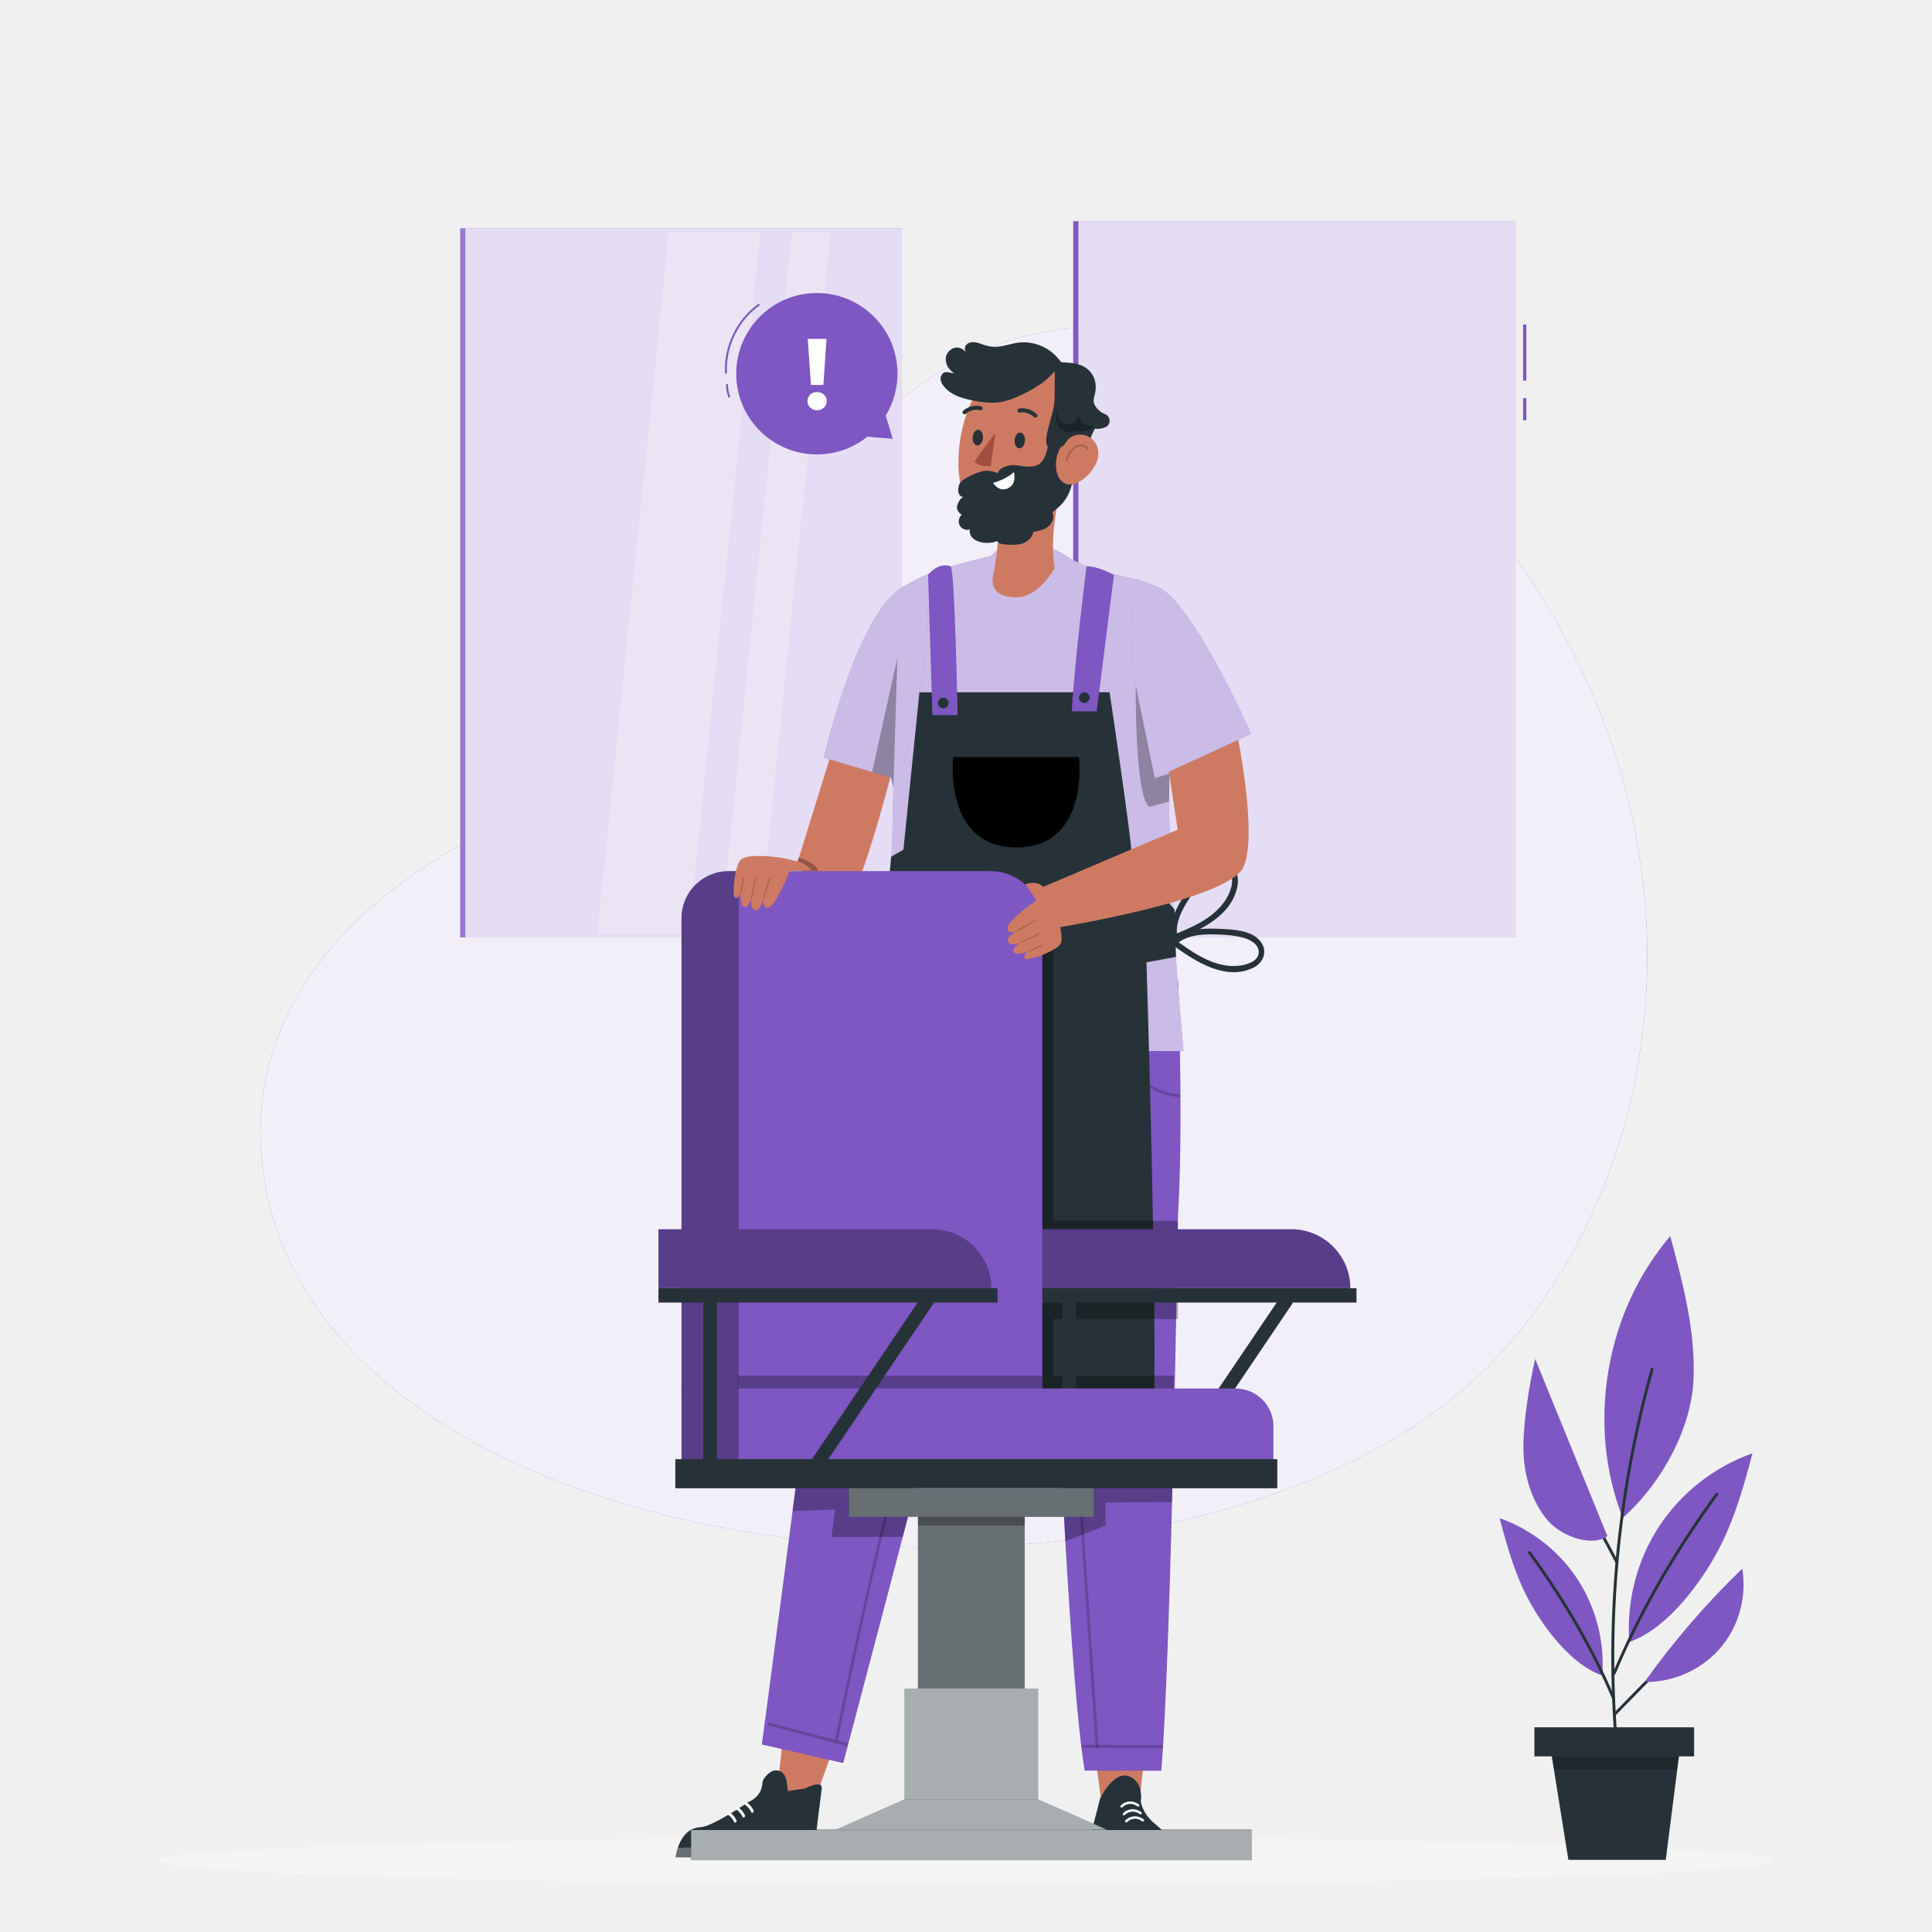
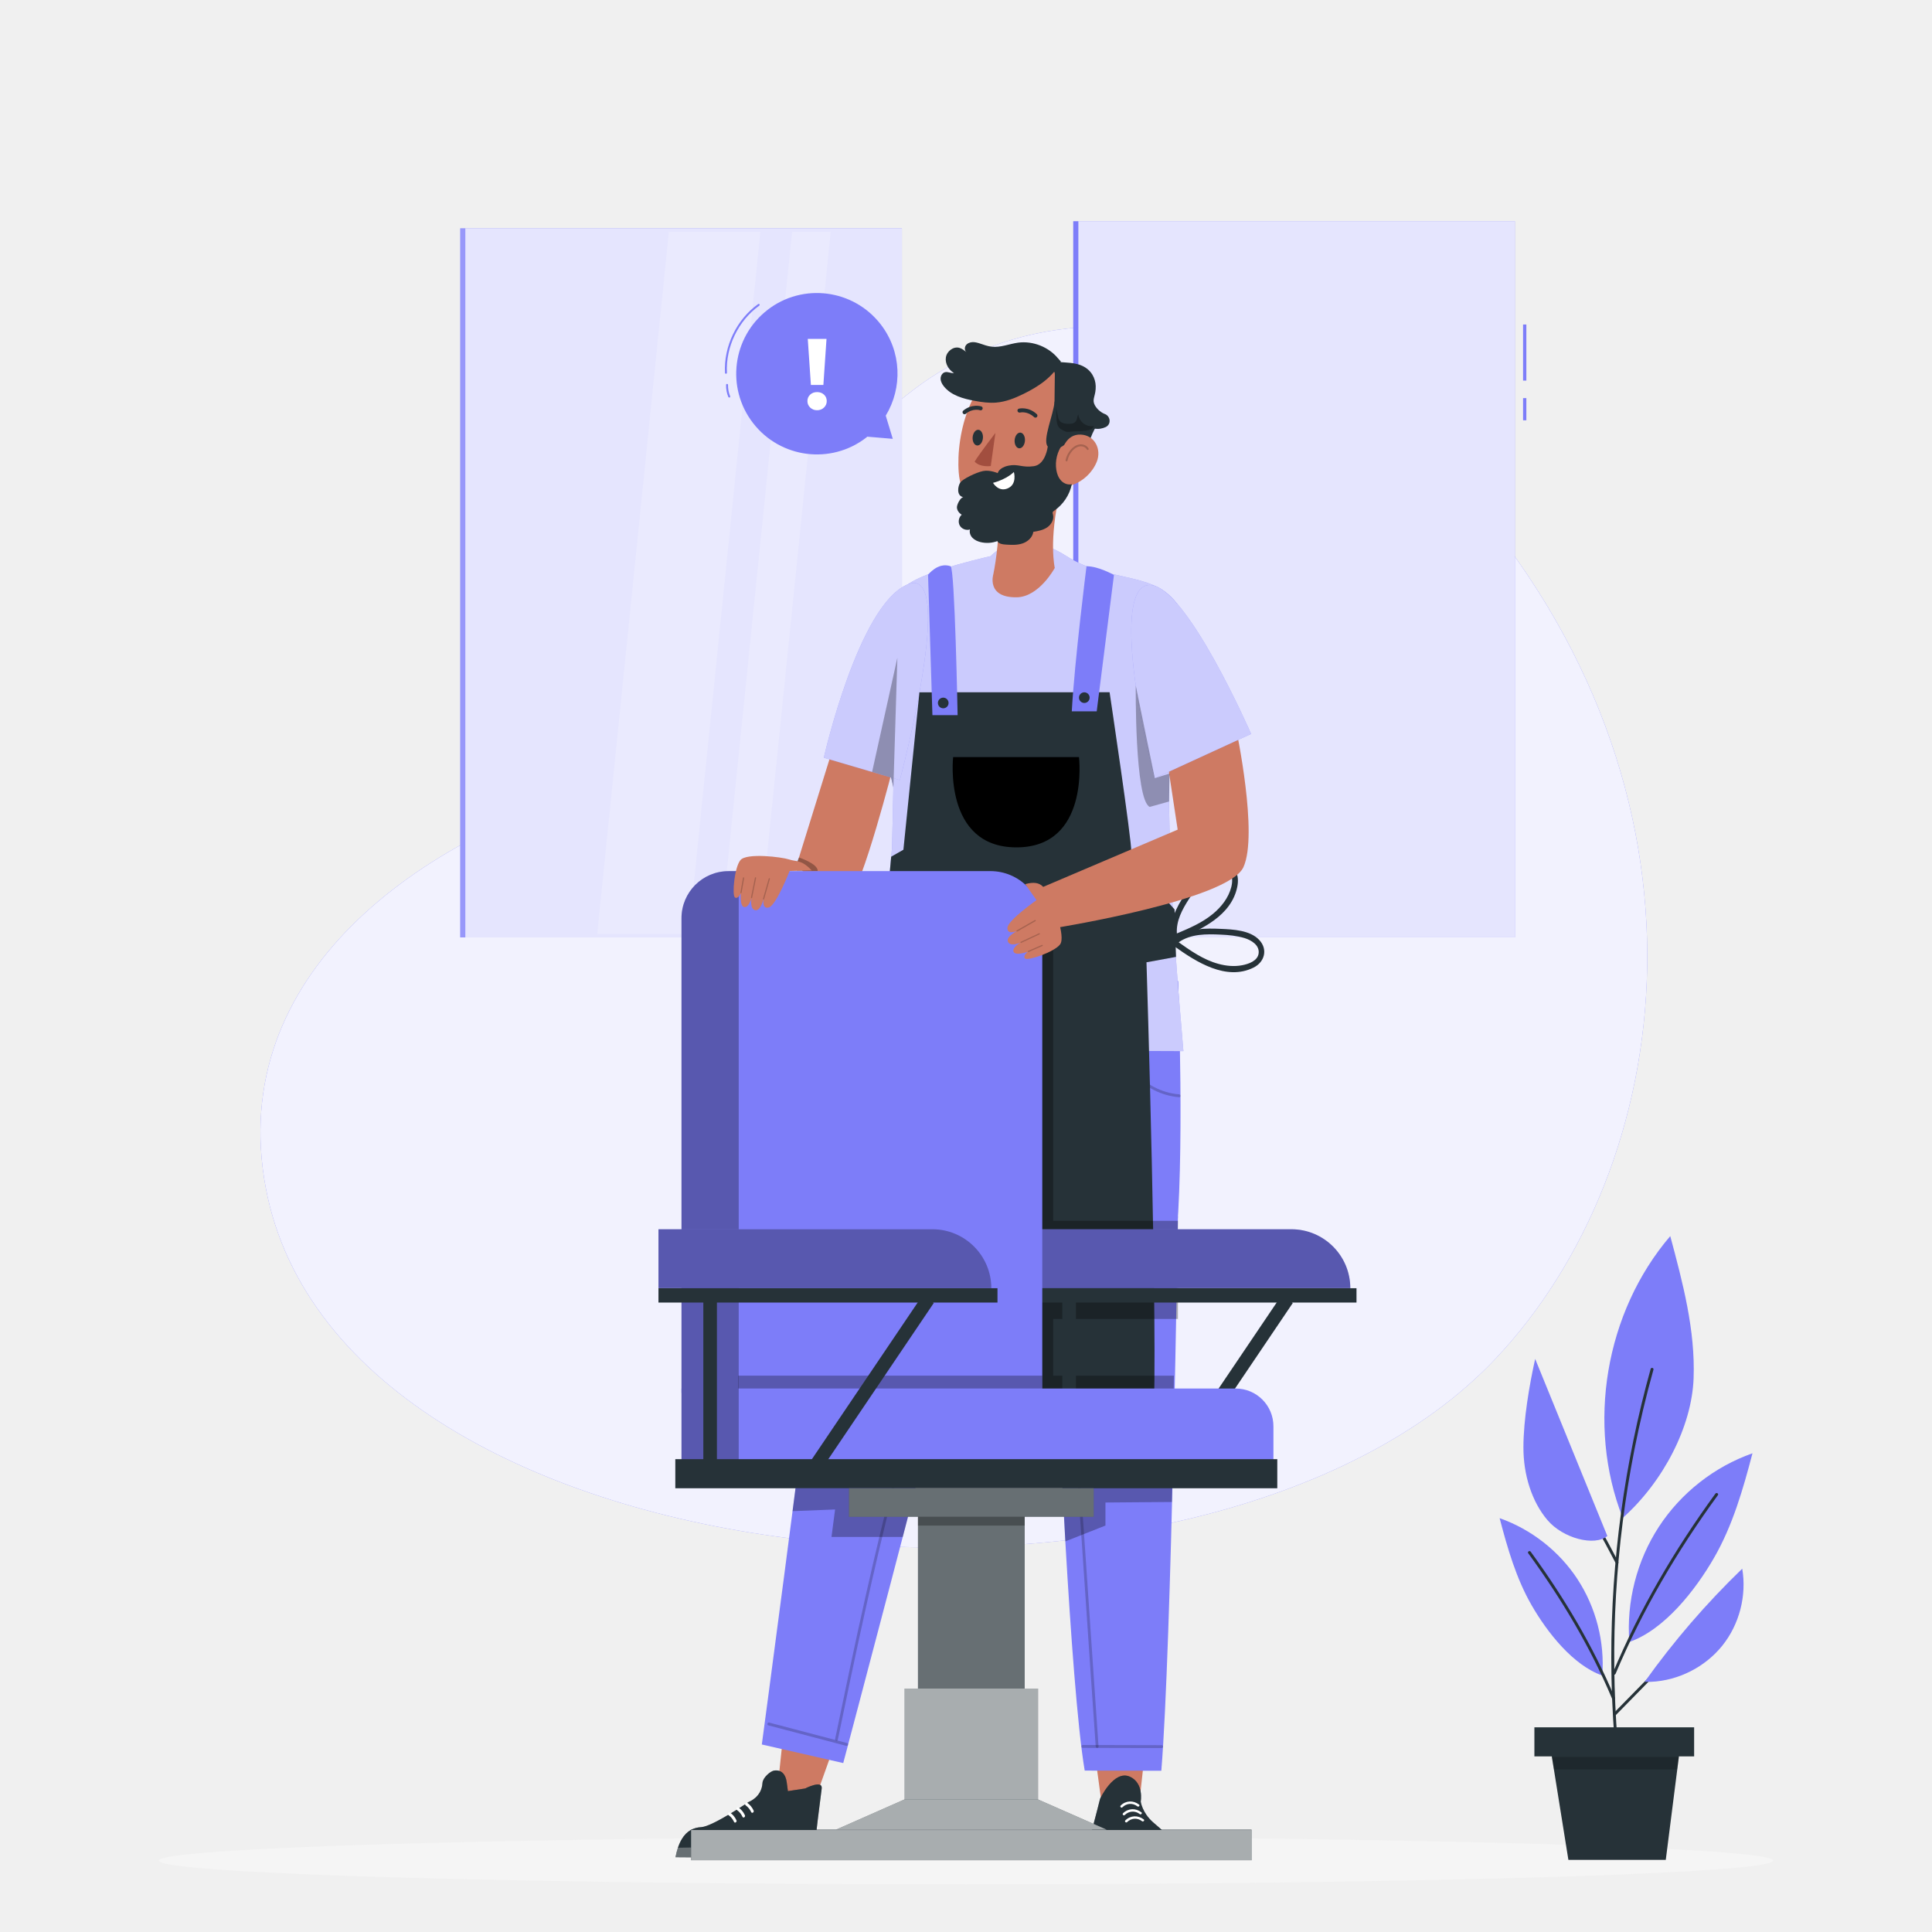
<svg xmlns="http://www.w3.org/2000/svg" viewBox="0 0 500 500">
-   <g id="freepik--background-simple--inject-3">
-     <g>
-       <path d="M377.71,126.01c-13.29-15.03-30.84-26.98-52.28-34.43-25.27-8.77-59.65-13.14-89.37,9.56-54.85,41.9-31.06,88.84-76.4,101.27-51.36,14.07-101.22,49.91-90.88,104.96,19.65,104.56,243.42,123.55,318.22,44.3,46.57-49.34,61.29-145.86-9.3-225.66Z" style="fill:#7E57C2;" />
+   <g id="freepik--background-simple--inject-16">
+     <g>
+       <path d="M377.71,126.01c-13.29-15.03-30.84-26.98-52.28-34.43-25.27-8.77-59.65-13.14-89.37,9.56-54.85,41.9-31.06,88.84-76.4,101.27-51.36,14.07-101.22,49.91-90.88,104.96,19.65,104.56,243.42,123.55,318.22,44.3,46.57-49.34,61.29-145.86-9.3-225.66Z" style="fill:#7D7DF9;" />
      <path d="M377.71,126.01c-13.29-15.03-30.84-26.98-52.28-34.43-25.27-8.77-59.65-13.14-89.37,9.56-54.85,41.9-31.06,88.84-76.4,101.27-51.36,14.07-101.22,49.91-90.88,104.96,19.65,104.56,243.42,123.55,318.22,44.3,46.57-49.34,61.29-145.86-9.3-225.66Z" style="fill:#fff; opacity:.9;" />
    </g>
  </g>
-   <g id="freepik--Shadow--inject-3">
+   <g id="freepik--Shadow--inject-16">
    <path d="M458.88,481.53c0,3.39-93.52,6.13-208.88,6.13s-208.88-2.75-208.88-6.13,93.52-6.13,208.88-6.13,208.88,2.75,208.88,6.13Z" style="fill:#f5f5f5;" />
  </g>
-   <g id="freepik--Plant--inject-3">
-     <g>
-       <g>
-         <path d="M432.26,319.9c-16.83,19.69-21.75,48.83-12.3,72.94,10.49-9.36,17.88-23.63,18.34-36.11,.47-12.48-2.8-24.77-6.04-36.83Z" style="fill:#7E57C2;" />
-         <path d="M429.32,395.12c-5.71,8.75-8.44,19.41-7.65,29.82,9.1-3.17,17.12-13.44,21.93-21.79,4.81-8.35,7.5-17.72,9.94-27.04-9.86,3.47-18.51,10.26-24.22,19.01Z" style="fill:#7E57C2;" />
+   <g id="freepik--Plant--inject-16">
+     <g>
+       <g>
+         <path d="M432.26,319.9c-16.83,19.69-21.75,48.83-12.3,72.94,10.49-9.36,17.88-23.63,18.34-36.11,.47-12.48-2.8-24.77-6.04-36.83Z" style="fill:#7D7DF9;" />
+         <path d="M429.32,395.12c-5.71,8.75-8.44,19.41-7.65,29.82,9.1-3.17,17.12-13.44,21.93-21.79,4.81-8.35,7.5-17.72,9.94-27.04-9.86,3.47-18.51,10.26-24.22,19.01Z" style="fill:#7D7DF9;" />
        <path d="M427.19,354.27c-6.77,24.34-10.22,49.58-10.19,74.84,0,7.14,.3,14.27,.86,21.39,.04,.48,.79,.48,.75,0-1.97-25.12-.51-50.48,4.35-75.2,1.38-7,3.03-13.95,4.95-20.83,.13-.47-.59-.66-.72-.2h0Z" style="fill:#263238;" />
        <path d="M418.11,433.18c6.91-16.44,15.99-31.84,26.48-46.24,.28-.39-.37-.77-.65-.38-10.54,14.45-19.62,29.91-26.56,46.42-.19,.44,.54,.64,.72,.2h0Z" style="fill:#263238;" />
-         <path d="M408.29,408.75c4.76,7.3,7.04,16.18,6.38,24.87-7.59-2.64-14.27-11.21-18.28-18.17-4.01-6.96-6.25-14.78-8.29-22.55,8.22,2.89,15.43,8.56,20.2,15.85Z" style="fill:#7E57C2;" />
+         <path d="M408.29,408.75c4.76,7.3,7.04,16.18,6.38,24.87-7.59-2.64-14.27-11.21-18.28-18.17-4.01-6.96-6.25-14.78-8.29-22.55,8.22,2.89,15.43,8.56,20.2,15.85Z" style="fill:#7D7DF9;" />
        <path d="M417.91,439.37c-5.67-13.48-13.16-25.98-21.76-37.78-.28-.39-.93-.01-.65,.38,8.56,11.75,16.04,24.18,21.68,37.6,.18,.44,.91,.25,.72-.2h0Z" style="fill:#263238;" />
        <path d="M418.16,443.88c10.71-11.01,21.64-21.81,32.34-32.82,.34-.35-.19-.88-.53-.53-10.71,11.01-21.64,21.81-32.34,32.82-.34,.35,.19,.88,.53,.53h0Z" style="fill:#263238;" />
-         <path d="M450.89,405.97c-9.29,8.96-17.75,18.77-25.25,29.28h1.7c7.07-.33,13.93-3.82,18.37-9.33,4.44-5.51,6.37-12.97,5.18-19.94Z" style="fill:#7E57C2;" />
+         <path d="M450.89,405.97c-9.29,8.96-17.75,18.77-25.25,29.28h1.7c7.07-.33,13.93-3.82,18.37-9.33,4.44-5.51,6.37-12.97,5.18-19.94Z" style="fill:#7D7DF9;" />
        <g>
          <path d="M406.9,384.63c3.99,6.52,7.75,13.18,11.27,19.97,.22,.43,.87,.05,.65-.38-3.52-6.79-7.28-13.45-11.27-19.97-.25-.41-.9-.03-.65,.38h0Z" style="fill:#263238;" />
-           <path d="M397.3,351.68c-1.52,6.84-3.03,15.74-3.04,22.86-.02,7.12,2.16,14.07,6.21,18.85,4.05,4.77,12.22,6.86,15.51,4.13l-18.68-45.84Z" style="fill:#7E57C2;" />
+           <path d="M397.3,351.68c-1.52,6.84-3.03,15.74-3.04,22.86-.02,7.12,2.16,14.07,6.21,18.85,4.05,4.77,12.22,6.86,15.51,4.13l-18.68-45.84Z" style="fill:#7D7DF9;" />
        </g>
      </g>
      <rect x="397.1" y="447.03" width="41.34" height="7.52" style="fill:#263238;" />
      <polygon points="431.1 481.34 405.9 481.34 401.33 452.83 434.72 452.83 431.1 481.34" style="fill:#263238;" />
      <polygon points="401.62 454.69 434.48 454.69 434.07 457.92 402.14 457.92 401.62 454.69" style="opacity:.2;" />
    </g>
  </g>
-   <g id="freepik--Mirror_2--inject-3">
-     <path d="M394.17,103.03h.85v5.75h-.85v-5.75Zm0-4.53h.85v-14.52h-.85v14.52Z" style="fill:#7E57C2;" />
-     <rect x="279.06" y="57.25" width="112.99" height="185.34" style="fill:#7E57C2;" />
+   <g id="freepik--Mirror_2--inject-16">
+     <path d="M394.17,103.03h.85v5.75h-.85v-5.75Zm0-4.53h.85v-14.52h-.85v14.52Z" style="fill:#7D7DF9;" />
+     <rect x="279.06" y="57.25" width="112.99" height="185.34" style="fill:#7D7DF9;" />
    <g style="opacity:.8;">
      <rect x="279.06" y="57.25" width="112.99" height="185.34" style="fill:#fff;" />
    </g>
-     <rect x="277.75" y="57.25" width="1.31" height="185.34" style="fill:#7E57C2;" />
-   </g>
-   <g id="freepik--Mirror_1--inject-3">
-     <rect x="120.42" y="59.08" width="112.99" height="183.52" style="fill:#7E57C2;" />
+     <rect x="277.75" y="57.25" width="1.31" height="185.34" style="fill:#7D7DF9;" />
+   </g>
+   <g id="freepik--Mirror_1--inject-16">
+     <rect x="120.42" y="59.08" width="112.99" height="183.52" style="fill:#7D7DF9;" />
    <g style="opacity:.8;">
      <rect x="120.42" y="59.08" width="112.99" height="183.52" style="fill:#fff;" />
    </g>
-     <rect x="119.1" y="59.08" width="1.31" height="183.52" style="fill:#7E57C2;" />
+     <rect x="119.1" y="59.08" width="1.31" height="183.52" style="fill:#7D7DF9;" />
    <path d="M120.42,242.6h-1.31V59.08h1.31V242.6ZM196.78,59.99h-23.67l-18.54,181.67h23.66l18.55-181.67Zm18.2,0h-9.98l-18.55,181.67h9.98l18.55-181.67Z" style="fill:#fff; isolation:isolate; opacity:.2;" />
  </g>
-   <g id="freepik--Speech_Bubble--inject-3">
-     <g>
-       <g>
-         <path d="M198.63,80.2c9.12-7.06,22.23-5.38,29.29,3.74,5.45,7.04,5.67,16.45,1.31,23.63l1.82,6-6.6-.56c-.09,.07-.17,.15-.26,.23-9.12,7.06-22.23,5.38-29.29-3.74-7.06-9.12-5.38-22.23,3.73-29.29Z" style="fill:#7E57C2;" />
-         <path d="M187.88,96.74c-.13,0-.24-.1-.25-.24-.36-6.84,3.01-13.83,8.58-17.81,.11-.08,.27-.05,.35,.06,.08,.11,.05,.27-.06,.35-5.43,3.88-8.72,10.7-8.37,17.37,0,.14-.1,.26-.24,.26h-.01Z" style="fill:#7E57C2;" />
-         <path d="M188.72,102.88c-.1,0-.19-.06-.23-.15-.41-.98-.61-2.07-.58-3.13,0-.14,.11-.25,.26-.24,.14,0,.25,.12,.24,.26-.02,1,.17,2.01,.55,2.93,.05,.13,0,.27-.14,.33-.03,.01-.06,.02-.1,.02Z" style="fill:#7E57C2;" />
+   <g id="freepik--Speech_Bubble--inject-16">
+     <g>
+       <g>
+         <path d="M198.63,80.2c9.12-7.06,22.23-5.38,29.29,3.74,5.45,7.04,5.67,16.45,1.31,23.63l1.82,6-6.6-.56c-.09,.07-.17,.15-.26,.23-9.12,7.06-22.23,5.38-29.29-3.74-7.06-9.12-5.38-22.23,3.73-29.29Z" style="fill:#7D7DF9;" />
+         <path d="M187.88,96.74c-.13,0-.24-.1-.25-.24-.36-6.84,3.01-13.83,8.58-17.81,.11-.08,.27-.05,.35,.06,.08,.11,.05,.27-.06,.35-5.43,3.88-8.72,10.7-8.37,17.37,0,.14-.1,.26-.24,.26h-.01Z" style="fill:#7D7DF9;" />
+         <path d="M188.72,102.88c-.1,0-.19-.06-.23-.15-.41-.98-.61-2.07-.58-3.13,0-.14,.11-.25,.26-.24,.14,0,.25,.12,.24,.26-.02,1,.17,2.01,.55,2.93,.05,.13,0,.27-.14,.33-.03,.01-.06,.02-.1,.02Z" style="fill:#7D7DF9;" />
      </g>
      <path d="M211.47,106.17c-.71,0-1.31-.23-1.79-.69-.48-.46-.72-1.02-.72-1.68s.23-1.21,.7-1.66c.47-.44,1.07-.67,1.8-.67s1.33,.22,1.8,.67c.47,.44,.7,1,.7,1.66s-.24,1.22-.72,1.68c-.48,.46-1.07,.69-1.79,.69Zm1.62-6.55h-3.23l-.81-11.92h4.85l-.81,11.92Z" style="fill:#fff;" />
    </g>
  </g>
-   <g id="freepik--Character--inject-3">
+   <g id="freepik--Character--inject-16">
    <g>
      <g>
        <path d="M206.23,223.67l8.88-28.6,16.17,2.85s-8.08,31.84-11.73,34.86c-3.65,3.03-13.32-9.12-13.32-9.12Z" style="fill:#ce7a63;" />
        <g>
          <polygon points="219.19 442.55 209.56 469.55 200.83 466.62 203.84 438.11 219.19 442.55" style="fill:#ce7a63;" />
          <g>
            <path d="M210.5,480.92l-7.92-.06s-1.59-.9-2.54-.79c-.94,.11-4.2,.73-4.2,.73l-21.02-.16c.17-.91,.39-1.73,.63-2.45,.29-.88,.63-1.62,1.01-2.25,1.32-2.2,3.1-2.97,5.03-3.08,2.95-.17,12.26-6.52,12.26-6.52,0,0,3.37-1.19,3.58-4.91,.08-1.39,2.07-3.08,3.02-3.21,1.92-.27,2.98,1,3.25,3l.31,2.32,4.45-.68s4.53-2.33,4.3-.03c-.14,1.31-.94,7.13-1.45,11.76-.12,1.08-.23,2.1-.33,2.99h0c-.22,1.99-.37,3.35-.37,3.35Z" style="fill:#263238;" />
            <g style="opacity:.4;">
              <path d="M210.5,480.92l-7.92-.06s-1.59-.9-2.54-.79c-.94,.11-4.2,.73-4.2,.73l-21.02-.16c.17-.91,.39-1.73,.63-2.45,.29-.88,.63-1.62,1.01-2.25,1.32-2.2,3.1-2.97,5.03-3.08,2.95-.17,12.26-6.52,12.26-6.52,0,0,3.37-1.19,3.58-4.91,.08-1.39,2.07-3.08,3.02-3.21,1.92-.27,2.98,1,3.25,3l.31,2.32,4.45-.68s4.53-2.33,4.3-.03c-.14,1.31-.94,7.13-1.45,11.76-.12,1.08-.23,2.1-.33,2.99h0c-.22,1.99-.37,3.35-.37,3.35Z" style="fill:#263238;" />
            </g>
            <g style="opacity:.3;">
              <path d="M174.82,480.64l21.02,.16s3.27-.62,4.2-.73c.94-.11,2.53,.79,2.53,.79l7.92,.06s.15-1.36,.37-3.35l-35.42,.62c-.24,.72-.46,1.53-.63,2.45Z" style="fill:#fff;" />
            </g>
            <path d="M188.5,469.16c.13-.13,.32-.14,.47-.04,.67,.47,1.24,1.14,1.62,1.97,.2,.44-.42,.85-.62,.41-.34-.74-.83-1.33-1.42-1.74-.2-.14-.23-.43-.06-.6h0Z" style="fill:#fff;" />
            <path d="M190.69,467.85c.13-.13,.32-.14,.47-.04,.67,.47,1.24,1.14,1.62,1.97,.2,.44-.42,.85-.62,.41-.34-.74-.83-1.33-1.42-1.74-.2-.14-.23-.43-.06-.6h0Z" style="fill:#fff;" />
            <path d="M192.94,466.63c.13-.13,.32-.14,.47-.04,.67,.47,1.24,1.14,1.62,1.97,.2,.44-.42,.85-.62,.41-.34-.74-.83-1.32-1.42-1.74-.2-.14-.23-.43-.06-.6h0Z" style="fill:#fff;" />
          </g>
        </g>
        <g>
          <path d="M305.05,243.86c3.15-2.21,7.19-2.15,10.87-1.98,2.07,.09,4.17,.29,6.16,.89,1.74,.53,3.94,1.83,3.65,3.98-.26,1.94-2.61,2.74-4.25,3.05-2.05,.4-4.17,.19-6.17-.36-3.93-1.07-7.31-3.47-10.58-5.8-.79-.56-1.54,.74-.76,1.3,5.6,4,13.38,8.99,20.45,5.47,2.87-1.43,3.75-4.71,1.48-7.14-2.36-2.54-6.77-2.74-9.99-2.88-3.94-.18-8.27-.17-11.63,2.18-.78,.55-.04,1.85,.76,1.3h0Z" style="fill:#263238;" />
          <path d="M304.57,241.54c-.19-3.29,1.42-6.22,3.14-8.89,1.63-2.53,3.55-5.55,6.22-7.09,1.22-.7,2.95-1.01,4.09,.02,1.09,.98,.96,2.72,.63,4.01-.72,2.77-2.55,5.1-4.72,6.9-2.8,2.33-6.23,3.78-9.56,5.17-.88,.37-.49,1.82,.4,1.45,6.25-2.61,13.87-6.15,15.42-13.52,.31-1.47,.3-3.14-.57-4.43-.87-1.29-2.45-1.86-3.97-1.72-3.54,.33-6.12,3.92-7.99,6.59-2.36,3.36-4.85,7.24-4.6,11.52,.06,.96,1.56,.97,1.5,0h0Z" style="fill:#263238;" />
        </g>
        <g>
          <polygon points="281.15 437.73 285.16 467.13 294.74 467.61 297.84 439.28 281.15 437.73" style="fill:#ce7a63;" />
          <path d="M302.89,480.77h-21.43s-.47-.9,.07-3.3c.08-.37,.19-.78,.33-1.23,0-.02,.01-.04,.02-.07,.2-.66,.43-1.48,.67-2.36,.98-3.59,2.14-8.27,2.14-8.27,0,0,3.56-7.63,7.74-5.73,3.66,1.67,2.79,6.45,2.79,6.45,0,0,.36,2.81,3.13,5.29,1.72,1.53,3.42,2.71,4.24,4.62,.15,.36,.27,.73,.36,1.14,0,.05,.02,.1,.03,.15,.17,.92,.16,1.99-.09,3.3Z" style="fill:#263238;" />
          <g style="opacity:.4;">
            <path d="M302.89,480.77h-21.43s-.47-.9,.07-3.3c.08-.37,.19-.78,.33-1.23,0-.02,.01-.04,.02-.07,.2-.66,.43-1.48,.67-2.36,.98-3.59,2.14-8.27,2.14-8.27,0,0,3.56-7.63,7.74-5.73,3.66,1.67,2.79,6.45,2.79,6.45,0,0,.36,2.81,3.13,5.29,1.72,1.53,3.42,2.71,4.24,4.62,.15,.36,.27,.73,.36,1.14,0,.05,.02,.1,.03,.15,.17,.92,.16,1.99-.09,3.3Z" style="fill:#263238;" />
          </g>
          <g style="opacity:.3;">
            <path d="M281.53,477.48c-.53,2.4-.07,3.3-.07,3.3h21.43c.25-1.3,.26-2.38,.09-3.3h-21.45Z" style="fill:#fff;" />
          </g>
          <path d="M294.35,467.48c-1.21-.94-2.79-.82-3.87,.24-.29,.28-.74-.16-.45-.45,1.35-1.32,3.28-1.39,4.76-.24,.32,.25-.13,.69-.45,.45h0Z" style="fill:#fff;" />
          <path d="M294.96,469.48c-1.21-.94-2.79-.82-3.87,.24-.29,.28-.74-.16-.45-.45,1.35-1.32,3.28-1.39,4.76-.24,.32,.25-.13,.69-.45,.45h0Z" style="fill:#fff;" />
          <path d="M295.56,471.32c-1.21-.94-2.79-.82-3.87,.24-.29,.28-.74-.16-.45-.45,1.35-1.32,3.28-1.39,4.76-.24,.32,.25-.13,.69-.45,.45h0Z" style="fill:#fff;" />
        </g>
        <g>
-           <path d="M229.44,256.36s-17.82,79.03-19.43,95.08c-1.61,16.05-12.85,100.03-12.85,100.03l21.07,4.81s23.96-90.37,25.69-99.06c1.73-8.68,23.39-71.29,23.39-71.29l-2.78-24.04-35.1-5.53Z" style="fill:#7E57C2;" />
+           <path d="M229.44,256.36s-17.82,79.03-19.43,95.08c-1.61,16.05-12.85,100.03-12.85,100.03l21.07,4.81s23.96-90.37,25.69-99.06c1.73-8.68,23.39-71.29,23.39-71.29l-2.78-24.04-35.1-5.53Z" style="fill:#7D7DF9;" />
          <g style="opacity:.2;">
            <path d="M241.86,263.57c-2.52,8.6-9.25,15.51-17.56,18.02-.45,.14-.26,.86,.19,.73,8.55-2.59,15.47-9.69,18.07-18.54,.14-.47-.56-.66-.7-.2h0Z" />
          </g>
          <g style="opacity:.2;">
            <path d="M262.41,287.36c-9.3,19.4-14.66,40.5-21.23,60.99-6.82,21.25-12.27,42.95-17.17,64.76-2.76,12.28-5.33,24.6-7.88,36.93-.1,.47,.6,.68,.7,.2,4.51-21.83,9.12-43.64,14.63-65.22,5.43-21.26,12.16-42.12,18.69-63.04,3.64-11.67,7.62-23.23,12.89-34.23,.21-.43-.42-.82-.63-.38h0Z" />
          </g>
          <g style="opacity:.2;">
            <path d="M198.87,446.53c6.72,1.77,13.44,3.53,20.15,5.3,.45,.12,.65-.61,.19-.73-6.72-1.77-13.44-3.53-20.15-5.3-.45-.12-.65,.61-.19,.73h0Z" />
          </g>
-           <path d="M304.17,323.01c2.51-22.15,.74-69.11,.74-69.11l-44.5-2.22s6.32,45.45,11.81,68.82l31.95,2.51Z" style="fill:#7E57C2;" />
+           <path d="M304.17,323.01c2.51-22.15,.74-69.11,.74-69.11l-44.5-2.22s6.32,45.45,11.81,68.82l31.95,2.51Z" style="fill:#7D7DF9;" />
          <g style="opacity:.2;">
            <path d="M267.04,263.57c-.49,7.52-.97,15.06-1.46,22.58-.02,.49-.75,.49-.72,0,.26-3.86,.5-7.73,.75-11.6-1.79,1.43-3.88-.3-4.46-2.22-.96-3.11-.6-6.79,.15-9.9,.12-.47,.82-.27,.7,.19-.53,2.18-.75,4.42-.6,6.66,.07,1.14,.18,2.45,.69,3.49,.57,1.16,2.02,2.15,3.18,1.09,.13-.11,.27-.12,.39-.06,.22-3.41,.44-6.83,.67-10.24,.02-.49,.75-.49,.72,0Z" />
          </g>
          <g style="opacity:.2;">
            <path d="M288.34,264.85c-.1,9.97,7.29,18.32,16.84,19.11,.46,.04,.46-.7,0-.74-9.17-.75-16.23-8.82-16.13-18.37,0-.48-.71-.48-.71,0h0Z" />
          </g>
-           <path d="M280.72,458.23l19.83,.04c2.62-31.79,4.3-143.44,4.3-143.44l-37.53-20.72s4.56,48.52,6.35,64.62c0,0,3.26,77.1,7.05,99.49Z" style="fill:#7E57C2;" />
+           <path d="M280.72,458.23l19.83,.04c2.62-31.79,4.3-143.44,4.3-143.44l-37.53-20.72s4.56,48.52,6.35,64.62c0,0,3.26,77.1,7.05,99.49Z" style="fill:#7D7DF9;" />
          <g style="opacity:.2;">
            <path d="M270.42,288.37c2.44,21.21,4.4,42.48,6.1,63.76,1.7,21.23,3.15,42.47,4.58,63.72,.81,12.05,1.62,24.1,2.47,36.15,.03,.48,.76,.49,.73,0-1.5-21.35-2.88-42.7-4.38-64.05-1.49-21.23-3.1-42.45-5.06-63.64-1.11-11.99-2.33-23.98-3.71-35.94-.05-.48-.78-.48-.73,0h0Z" />
          </g>
          <g style="opacity:.2;">
            <path d="M280.22,452.35c6.81,.02,13.63,.03,20.44,.05,.47,0,.47-.75,0-.75-6.81-.02-13.63-.03-20.44-.05-.47,0-.47,.75,0,.75h0Z" />
          </g>
          <g style="opacity:.2;">
            <path d="M293.02,362.14c2.98,1.14,6.17,1.16,9.16,.05,.43-.16,.24-.88-.19-.72-2.88,1.07-5.91,1.05-8.78-.05-.43-.17-.62,.55-.19,.72h0Z" />
          </g>
        </g>
-         <path d="M306.26,272.02c-.74-9.86-3.67-38.34-3.75-69.28,0-.87,.09-1.72,.17-2.56,.76-8.59,2.65-15.06,4.03-20.76,1.53-6.32,2.41-11.7,.4-17.99-1.65-5.15-4.33-7.86-7.67-9.55-.3-.15-.6-.29-.91-.42-4.29-1.88-9.53-2.34-14.96-4.07-2.5-.8-5.03-1.86-7.54-3.46-12.73-8.11-19.64,0-19.64,0,0,0-2.02,.44-4.86,1.18-1.14,.3-2.42,.64-3.76,1.02-.27,.08-.55,.16-.82,.24-4.54,1.33-9.52,3.07-11.96,4.83-3.38,2.44-4.26,13.87-4.5,26,0,.3,0,.6-.02,.9-.02,1.04-.03,2.09-.04,3.13-.02,1.57-.03,3.14-.03,4.7h0v1.02c-.01,3.91,0,7.66-.06,10.95,0,.37-.01,.73-.02,1.09-.03,1.9,.96,3.86,.87,5.35-.04,.64-.28,14.47-.33,15.02-.57,5.85-3.36,39.05-5.17,47.14,23.27,5.31,46.2,5.43,80.57,5.53Z" style="fill:#7E57C2;" />
+         <path d="M306.26,272.02c-.74-9.86-3.67-38.34-3.75-69.28,0-.87,.09-1.72,.17-2.56,.76-8.59,2.65-15.06,4.03-20.76,1.53-6.32,2.41-11.7,.4-17.99-1.65-5.15-4.33-7.86-7.67-9.55-.3-.15-.6-.29-.91-.42-4.29-1.88-9.53-2.34-14.96-4.07-2.5-.8-5.03-1.86-7.54-3.46-12.73-8.11-19.64,0-19.64,0,0,0-2.02,.44-4.86,1.18-1.14,.3-2.42,.64-3.76,1.02-.27,.08-.55,.16-.82,.24-4.54,1.33-9.52,3.07-11.96,4.83-3.38,2.44-4.26,13.87-4.5,26,0,.3,0,.6-.02,.9-.02,1.04-.03,2.09-.04,3.13-.02,1.57-.03,3.14-.03,4.7h0v1.02c-.01,3.91,0,7.66-.06,10.95,0,.37-.01,.73-.02,1.09-.03,1.9,.96,3.86,.87,5.35-.04,.64-.28,14.47-.33,15.02-.57,5.85-3.36,39.05-5.17,47.14,23.27,5.31,46.2,5.43,80.57,5.53Z" style="fill:#7D7DF9;" />
        <g style="opacity:.6;">
          <path d="M306.26,272.02c-.74-9.86-3.67-38.34-3.75-69.28,0-.87,.09-1.72,.17-2.56,.76-8.59,2.65-15.06,4.03-20.76,1.53-6.32,2.41-11.7,.4-17.99-1.65-5.15-4.33-7.86-7.67-9.55-.3-.15-.6-.29-.91-.42-4.29-1.88-9.53-2.34-14.96-4.07-2.5-.8-5.03-1.86-7.54-3.46-12.73-8.11-19.64,0-19.64,0,0,0-2.02,.44-4.86,1.18-1.14,.3-2.42,.64-3.76,1.02-.27,.08-.55,.16-.82,.24-4.54,1.33-9.52,3.07-11.96,4.83-3.38,2.44-4.26,13.87-4.5,26,0,.3,0,.6-.02,.9-.02,1.04-.03,2.09-.04,3.13-.02,1.57-.03,3.14-.03,4.7h0v1.02c-.01,3.91,0,7.66-.06,10.95,0,.37-.01,.73-.02,1.09-.03,1.9,.96,3.86,.87,5.35-.04,.64-.28,14.47-.33,15.02-.57,5.85-3.36,39.05-5.17,47.14,23.27,5.31,46.2,5.43,80.57,5.53Z" style="fill:#fff;" />
        </g>
-         <path d="M232.88,201.89l-19.68-5.79s9.01-39.83,21.79-44.9c12.79-5.07-2.11,50.69-2.11,50.69Z" style="fill:#7E57C2;" />
+         <path d="M232.88,201.89l-19.68-5.79s9.01-39.83,21.79-44.9c12.79-5.07-2.11,50.69-2.11,50.69Z" style="fill:#7D7DF9;" />
        <path d="M232.88,201.89l-19.68-5.79s9.01-39.83,21.79-44.9c12.79-5.07-2.11,50.69-2.11,50.69Z" style="fill:#fff; opacity:.6;" />
        <g>
          <path d="M237.95,179.16l-4.15,40.75-3.16,1.8-1.57,17-23.96,130.14h93.35c1.33-22.05-1.75-119.81-1.75-119.81l7.64-1.4-.38-12.29s-11.39-12.48-11.2-14.93c.19-2.45-5.61-41.27-5.61-41.27l-49.21,.02Z" style="fill:#263238;" />
-           <path d="M281.19,146.53s-3.12,24.69-3.81,37.56h6.45l4.46-35.28s-3.93-2.27-7.11-2.27Z" style="fill:#7E57C2;" />
-           <path d="M241.31,185.08l-1.13-36.33s2.56-3.36,5.83-2.21c1.1,.39,1.82,38.54,1.82,38.54h-6.51Z" style="fill:#7E57C2;" />
+           <path d="M281.19,146.53s-3.12,24.69-3.81,37.56h6.45l4.46-35.28s-3.93-2.27-7.11-2.27Z" style="fill:#7D7DF9;" />
+           <path d="M241.31,185.08l-1.13-36.33s2.56-3.36,5.83-2.21c1.1,.39,1.82,38.54,1.82,38.54h-6.51Z" style="fill:#7D7DF9;" />
          <path d="M246.67,195.94s-2.64,23.36,16.38,23.36,16.19-23.36,16.19-23.36h-32.57Z" />
          <path d="M245.49,181.93c0,.76-.62,1.38-1.38,1.38s-1.38-.62-1.38-1.38,.62-1.38,1.38-1.38,1.38,.62,1.38,1.38Z" style="fill:#263238;" />
          <path d="M282,180.55c0,.76-.62,1.38-1.38,1.38s-1.38-.62-1.38-1.38,.62-1.38,1.38-1.38,1.38,.62,1.38,1.38Z" style="fill:#263238;" />
        </g>
        <g>
          <path d="M272.98,147.01s-1.66-7.07,1.38-19.87c0-.01-.68-.28-.68-.29,.42-1.79,.88-3.45,1.31-4.89,0-.04,0-.06,0-.06l-16.75,11.51c.6,4.02-.47,11.89-1.17,15.22,0,0-1.89,6.07,6.06,5.95,5.81-.09,9.83-7.58,9.83-7.58Z" style="fill:#ce7a63;" />
          <path d="M267.26,136.32c-2.08,2.38-5.68,3.71-8.99,3.78,.05-.29,.04-.74,.07-1.03,.06-.46,.05-1.17,.08-1.65,.03-.59,.04-1.24,0-1.86-.03-.24-.13-.21-.16-.45l-.06-.5,10.02-3.4c.81,.59,.7,3.18-.97,5.11Z" />
          <path d="M280.82,111.74c2.4-10.76-6.94-20.66-18.1-18.07-11.32,2.63-15.38,18.51-14.6,28.64,.86,11.26,13.48,18.37,23.07,11.3,6.38-4.7,7.23-11.12,9.63-21.87h0Z" style="fill:#ce7a63;" />
          <path d="M271.16,115.56c1.75,2.03,3.26-.03,7.41-2.24,.57-.3,1.2-.54,2.07-.57-.98,3.6-1.92,6.58-2.68,8.73-.23,.64-.47,1.23-.74,1.77,3.22-3.87,4.79-9.91,5.96-11.99,.24-.42,.42-.83,.57-1.22-.06-.15-.13-.29-.2-.43-.3-.61,1.45,.28,1.02-.24-.68-.82-1.51-1.52-2.44-2.13-2.99-1.98-6.35-2.86-9.2-3.33-.29,3.42-3.21,9.98-1.78,11.64Z" style="fill:#263238;" />
          <path d="M283.82,119.56c-1.17,2.84-3.54,4.87-5.89,5.79-3.54,1.38-4.47-2.43-3.84-5.98,.57-3.2,1.86-7.04,5.58-6.9,3.66,.13,5.49,3.84,4.15,7.1Z" style="fill:#ce7a63;" />
          <path d="M265.25,114.12c-.1,1.12-.77,1.97-1.51,1.9-.73-.07-1.25-1.04-1.15-2.16s.77-1.97,1.51-1.9c.73,.07,1.25,1.04,1.15,2.16Z" style="fill:#263238;" />
          <path d="M254.38,113.39c-.1,1.12-.77,1.97-1.51,1.9-.73-.07-1.25-1.04-1.15-2.16,.1-1.12,.77-1.97,1.51-1.9,.73,.07,1.25,1.04,1.15,2.16Z" style="fill:#263238;" />
          <path d="M257.61,112.04s-4.04,5.26-5.38,7.43c1.44,1.55,4.18,1.14,4.18,1.14l1.2-8.56Z" style="fill:#a24e3f;" />
          <path d="M268.13,108.06c-.18,.05-.38,.02-.52-.12-1.69-1.57-3.45-1.22-3.64-1.17-.28,.07-.57-.11-.64-.39-.07-.28,.1-.57,.38-.63,.1-.02,2.47-.56,4.61,1.43,.21,.2,.23,.53,.03,.74-.06,.07-.14,.12-.23,.14Z" style="fill:#263238;" />
          <path d="M276.02,119.39s-.03,0-.05,0c-.14-.03-.22-.16-.2-.3,.21-1.01,.68-1.96,1.36-2.73,.46-.52,1.22-1.18,2.21-1.33,.97-.15,1.95,.28,2.38,1.05,.07,.12,.02,.27-.1,.34-.12,.07-.27,.02-.34-.1-.32-.58-1.11-.92-1.86-.8-.85,.13-1.51,.71-1.91,1.17-.63,.71-1.06,1.58-1.24,2.5-.02,.12-.13,.2-.25,.2Z" style="opacity:.2;" />
          <path d="M249.47,107.18c-.1-.03-.18-.09-.25-.17-.18-.23-.15-.56,.07-.74,2.24-1.85,4.55-1.12,4.66-1.1,.28,.09,.43,.39,.34,.66-.09,.28-.38,.43-.65,.34-.09-.03-1.88-.58-3.68,.91-.14,.12-.32,.15-.49,.1Z" style="fill:#263238;" />
          <path d="M274.59,124.35c-.7-.75-1.06-1.77-1.22-2.79-.35-2.27,.23-4.67,1.59-6.52l-3.8,.52s-.53,4.66-3.61,5.09c-3.08,.44-4.03-.66-6.55-.14-2.52,.52-2.79,1.94-2.79,1.94,0,0-2.03-.91-3.82-.54-1.8,.37-5.23,2.05-5.86,2.95-.63,.9-1.08,3.44,.76,3.8h0c-.76,.12-1.7,1.96-1.64,2.72,.06,.76,.59,1.43,1.24,1.84-.78,.66-1,1.89-.5,2.79,.5,.89,1.67,1.34,2.64,1.01-.21,.77,.1,1.62,.66,2.19s1.32,.9,2.09,1.09c1.42,.34,2.95,.25,4.32-.26,.38,.7,1.32,.84,2.12,.89,1.46,.1,2.96,.18,4.35-.27,1.39-.45,2.66-1.57,2.85-3.02,1.26-.2,2.56-.45,3.61-1.17,1.05-.72,1.79-2.04,1.48-3.28-.06-.23-.15-.48-.05-.69,.07-.14,.2-.23,.33-.31,2.35-1.58,4.04-4.12,4.6-6.89-1,.27-2.09-.17-2.79-.93Z" style="fill:#263238;" />
          <path d="M262.39,122.15s-1.75,1.85-5.4,2.81c0,0,1.32,2.33,3.61,1.51,2.77-1,1.79-4.32,1.79-4.32Z" style="fill:#fff;" />
          <path d="M272.64,96.06c.06,.04,.12,.08,.17,.14,.18,.21,.18,.51,.18,.78-.03,2.56-.06,5.12-.09,7.68,0,.58,0,1.18,.21,1.71,.37,.9,1.3,1.42,2.17,1.85,2.04,.99,4.17,1.78,6.35,2.37,1.01,.27,2.05,.5,3.09,.36,.5-.07,.97-.22,1.42-.42,1.48-.68,1.31-2.8-.21-3.39h-.03c-1.15-.47-2.28-1.5-2.73-2.65-.51-1.3,.46-2.18,.4-4.56-.06-2.04-1.12-4.17-3.5-5.26-1.86-.85-4.12-.82-6.16-.99" style="fill:#263238;" />
          <path d="M273.89,92.83c-2.45-3.03-6.54-4.66-10.4-4.15-2.31,.31-4.57,1.33-6.89,1.04-1.02-.12-1.99-.49-2.96-.81-.63-.21-1.29-.39-1.95-.37-.66,.03-1.35,.3-1.73,.84-.38,.55-.34,1.39,.18,1.8-.57-.48-1.17-.98-1.89-1.17-1.55-.4-3.22,.91-3.46,2.5-.24,1.58,.72,3.2,2.09,4.02-.76,.13-1.54-.39-2.29-.21-.71,.16-1.16,.93-1.16,1.66,0,.73,.37,1.41,.82,1.98,1.87,2.37,5.04,3.24,8.01,3.78,1.83,.34,3.7,.61,5.55,.45,2.45-.2,4.79-1.13,7-2.21,3.93-1.91,7.81-4.49,9.75-8.4l-.67-.77Z" style="fill:#263238;" />
          <g style="opacity:.3;">
            <path d="M280.43,109.61c-.75-.57-1.26-1.45-1.37-2.39-.33,.58-.27,1.34-.68,1.86-.47,.61-1.36,.66-2.13,.61-.69-.05-1.45-.17-1.92-.68-.39-.42-.5-1.01-.61-1.58-.18-1-.32-1.36-.5-2.37,.22,1.15,.06,3.58,.41,4.7,.35,1.12,.95,1.36,2,1.87,.68,.33,1.79-.01,2.55,0,.98,.01,1.96-.05,2.92-.19,.81-.12,1.74-.4,1.99-1.18-.93,.15-1.92-.09-2.67-.66Z" />
          </g>
        </g>
        <g>
          <path d="M269.73,229.63l35.05-14.92-2.79-18.39,17.95-7.51s5.75,27.16,1.85,35.63c-3.91,8.47-48.02,15.6-48.02,15.6l-4.04-10.42Z" style="fill:#ce7a63;" />
-           <path d="M298.86,201.39l24.93-11.45s-16.77-38.45-26.2-38.55c-9.43-.1-2.8,35.44,1.27,50.01Z" style="fill:#7E57C2;" />
+           <path d="M298.86,201.39l24.93-11.45s-16.77-38.45-26.2-38.55c-9.43-.1-2.8,35.44,1.27,50.01Z" style="fill:#7D7DF9;" />
          <path d="M298.86,201.39l24.93-11.45s-16.77-38.45-26.2-38.55c-9.43-.1-2.8,35.44,1.27,50.01Z" style="fill:#fff; opacity:.6;" />
        </g>
        <polygon points="231.21 203.77 232.24 170.22 225.7 199.77 230.59 201.22 231.21 203.77" style="opacity:.3;" />
        <path d="M293.93,177.4s-.3,29.61,3.62,31.43l5-1.4,.13-7.24-3.82,1.21-4.93-23.99Z" style="opacity:.3;" />
      </g>
      <path d="M206.77,221.92s4.99,1.62,4.85,3.52h-5.4v-2.3l.54-1.22Z" style="opacity:.3;" />
      <polygon points="205.88 385.16 205.11 391.08 216.12 390.65 215.19 397.76 233.64 397.76 236.91 385.16 205.88 385.16" style="opacity:.3;" />
      <path d="M272.56,241.07v74.88h32.29v25.4h-32.29v14.67h31.24l-.5,32.69-17.21,.14v5.96l-10.38,4.1-1.51-28.73s-13.97-.86-13.79-1.34,2.66-127.38,2.66-127.38l9.49-.39Z" style="opacity:.3;" />
      <g>
        <rect x="237.57" y="390.65" width="27.62" height="57.35" style="fill:#263238;" />
        <rect x="237.57" y="390.65" width="27.62" height="57.35" style="fill:#fff; opacity:.3;" />
        <g>
-           <path d="M263.32,318.13h70.89c8.42,0,15.25,6.84,15.25,15.25h-86.14v-15.25h0Z" style="fill:#7E57C2;" />
+           <path d="M263.32,318.13h70.89c8.42,0,15.25,6.84,15.25,15.25h-86.14v-15.25h0Z" style="fill:#7D7DF9;" />
          <path d="M263.32,318.13h70.89c8.42,0,15.25,6.84,15.25,15.25h-86.14v-15.25h0Z" style="opacity:.3;" />
          <rect x="263.32" y="333.39" width="87.74" height="3.71" style="fill:#263238;" />
          <rect x="274.93" y="335.81" width="3.52" height="43.74" style="fill:#263238;" />
          <rect x="315.67" y="331.42" width="3.52" height="56.08" transform="translate(255.52 -116.08) rotate(34.03)" style="fill:#263238;" />
        </g>
-         <path d="M176.37,359.35h143.43c5.39,0,9.76,4.37,9.76,9.76v10.77H176.37v-20.53h0Z" style="fill:#7E57C2;" />
-         <path d="M188.54,225.44h67.77c7.41,0,13.43,6.02,13.43,13.43v121.6h-93.37v-122.85c0-6.72,5.45-12.17,12.17-12.17Z" style="fill:#7E57C2;" />
+         <path d="M176.37,359.35h143.43c5.39,0,9.76,4.37,9.76,9.76v10.77H176.37v-20.53h0Z" style="fill:#7D7DF9;" />
+         <path d="M188.54,225.44h67.77c7.41,0,13.43,6.02,13.43,13.43v121.6h-93.37v-122.85c0-6.72,5.45-12.17,12.17-12.17Z" style="fill:#7D7DF9;" />
        <path d="M188.54,225.44h2.64v154.44h-14.81V237.62c0-6.72,5.45-12.17,12.17-12.17Z" style="opacity:.3;" />
        <rect x="178.86" y="473.52" width="145.05" height="7.92" style="fill:#263238;" />
        <rect x="178.86" y="473.61" width="145.05" height="7.92" style="fill:#fff; opacity:.6;" />
        <rect x="234.13" y="437" width="34.51" height="34.51" style="fill:#263238;" />
        <rect x="234.13" y="437" width="34.51" height="34.51" style="fill:#fff; opacity:.6;" />
        <rect x="174.77" y="377.63" width="155.79" height="7.53" style="fill:#263238;" />
        <rect x="191.06" y="356.02" width="78.68" height="3.32" style="opacity:.3;" />
        <g>
-           <path d="M170.41,318.13h70.89c8.42,0,15.25,6.84,15.25,15.25h-86.14v-15.25h0Z" style="fill:#7E57C2;" />
+           <path d="M170.41,318.13h70.89c8.42,0,15.25,6.84,15.25,15.25h-86.14v-15.25h0Z" style="fill:#7D7DF9;" />
          <path d="M170.41,318.13h70.89c8.42,0,15.25,6.84,15.25,15.25h-86.14v-15.25h0Z" style="opacity:.3;" />
          <rect x="170.41" y="333.39" width="87.74" height="3.71" style="fill:#263238;" />
          <rect x="182.02" y="335.81" width="3.52" height="43.74" style="fill:#263238;" />
          <rect x="222.76" y="331.42" width="3.52" height="56.08" transform="translate(239.61 -64.09) rotate(34.03)" style="fill:#263238;" />
        </g>
        <g>
          <rect x="219.72" y="385.16" width="63.33" height="7.39" style="fill:#263238;" />
          <rect x="219.72" y="385.16" width="63.33" height="7.39" style="fill:#fff; opacity:.3;" />
        </g>
        <polygon points="216.35 473.52 234.09 465.69 268.61 465.69 286.42 473.52 216.35 473.52" style="fill:#263238;" />
        <rect x="237.57" y="392.55" width="27.62" height="2.27" style="opacity:.3;" />
        <polygon points="216.35 473.52 234.09 465.69 268.61 465.69 286.42 473.52 216.35 473.52" style="fill:#fff; opacity:.6;" />
      </g>
      <g>
        <path d="M204.35,225.41s-3.44,8.81-5.33,9.42c-1.89,.61-1.41-2.18-1.41-2.18,0,0-.72,3.04-2.05,2.91-1.6-.16-1.08-3.08-1.08-3.08,0,0-.69,2.46-1.87,2.27-1.22-.2-.88-3.55-.88-3.55,0,0-.81,1.64-1.55,1.04-.74-.6-.14-7.71,1.44-9.64,1.58-1.92,10.68-.82,12.62-.17,1.94,.65,3.12-.03,5.83,2.83l-5.72,.15h0Z" style="fill:#ce7a63;" />
        <path d="M197.46,232.62h0l1.5-5.26c.02-.07,.1-.11,.18-.09,.08,.02,.13,.1,.11,.17l-1.5,5.25c-.02,.07-.1,.11-.18,.09-.08-.02-.12-.09-.11-.15Z" style="opacity:.2;" />
        <path d="M194.35,232.3h0l1.04-5.16c.01-.07,.09-.12,.17-.1,.08,.02,.12,.07,.12,.16l-1.04,5.15c-.01,.07-.09,.12-.17,.1-.08-.02-.13-.09-.12-.16Z" style="opacity:.2;" />
        <path d="M191.62,231l.67-3.85c.01-.07,.09-.12,.17-.1,.08,.01,.14,.08,.13,.16l-.67,3.85c-.01,.07-.09,.12-.17,.1-.08-.01-.14-.08-.13-.16Z" style="opacity:.2;" />
      </g>
      <g>
        <path d="M268.26,232.95s-7.38,5.15-7.53,7.14c-.15,1.98,2.45,.86,2.45,.86,0,0-2.79,1.42-2.35,2.68,.53,1.52,3.25,.33,3.25,.33,0,0-2.23,1.25-1.76,2.35,.49,1.14,3.65,.01,3.65,.01,0,0-1.4,1.18-.65,1.76,.76,.58,7.53-1.68,9.03-3.67s-1.72-10.57-2.81-12.3c-1.09-1.73-1.55-4.6-6.21-3.3l2.92,4.15h0Z" style="fill:#ce7a63;" />
        <path d="M263.25,241.08h.01l4.74-2.71c.06-.04,.08-.13,.04-.2-.04-.07-.13-.1-.19-.07l-4.74,2.7c-.06,.04-.08,.13-.04,.2,.04,.07,.11,.1,.18,.07Z" style="opacity:.2;" />
        <path d="M264.29,244.02h0l4.76-2.23c.07-.03,.09-.12,.06-.19-.03-.08-.1-.1-.18-.08l-4.76,2.23c-.07,.03-.09,.12-.06,.19,.03,.07,.11,.11,.18,.08Z" style="opacity:.2;" />
        <path d="M266.21,246.37l3.59-1.56c.07-.03,.09-.11,.06-.19-.03-.08-.11-.11-.18-.09l-3.59,1.56c-.07,.03-.09,.11-.06,.19,.03,.08,.11,.11,.18,.09Z" style="opacity:.2;" />
      </g>
    </g>
  </g>
</svg>
